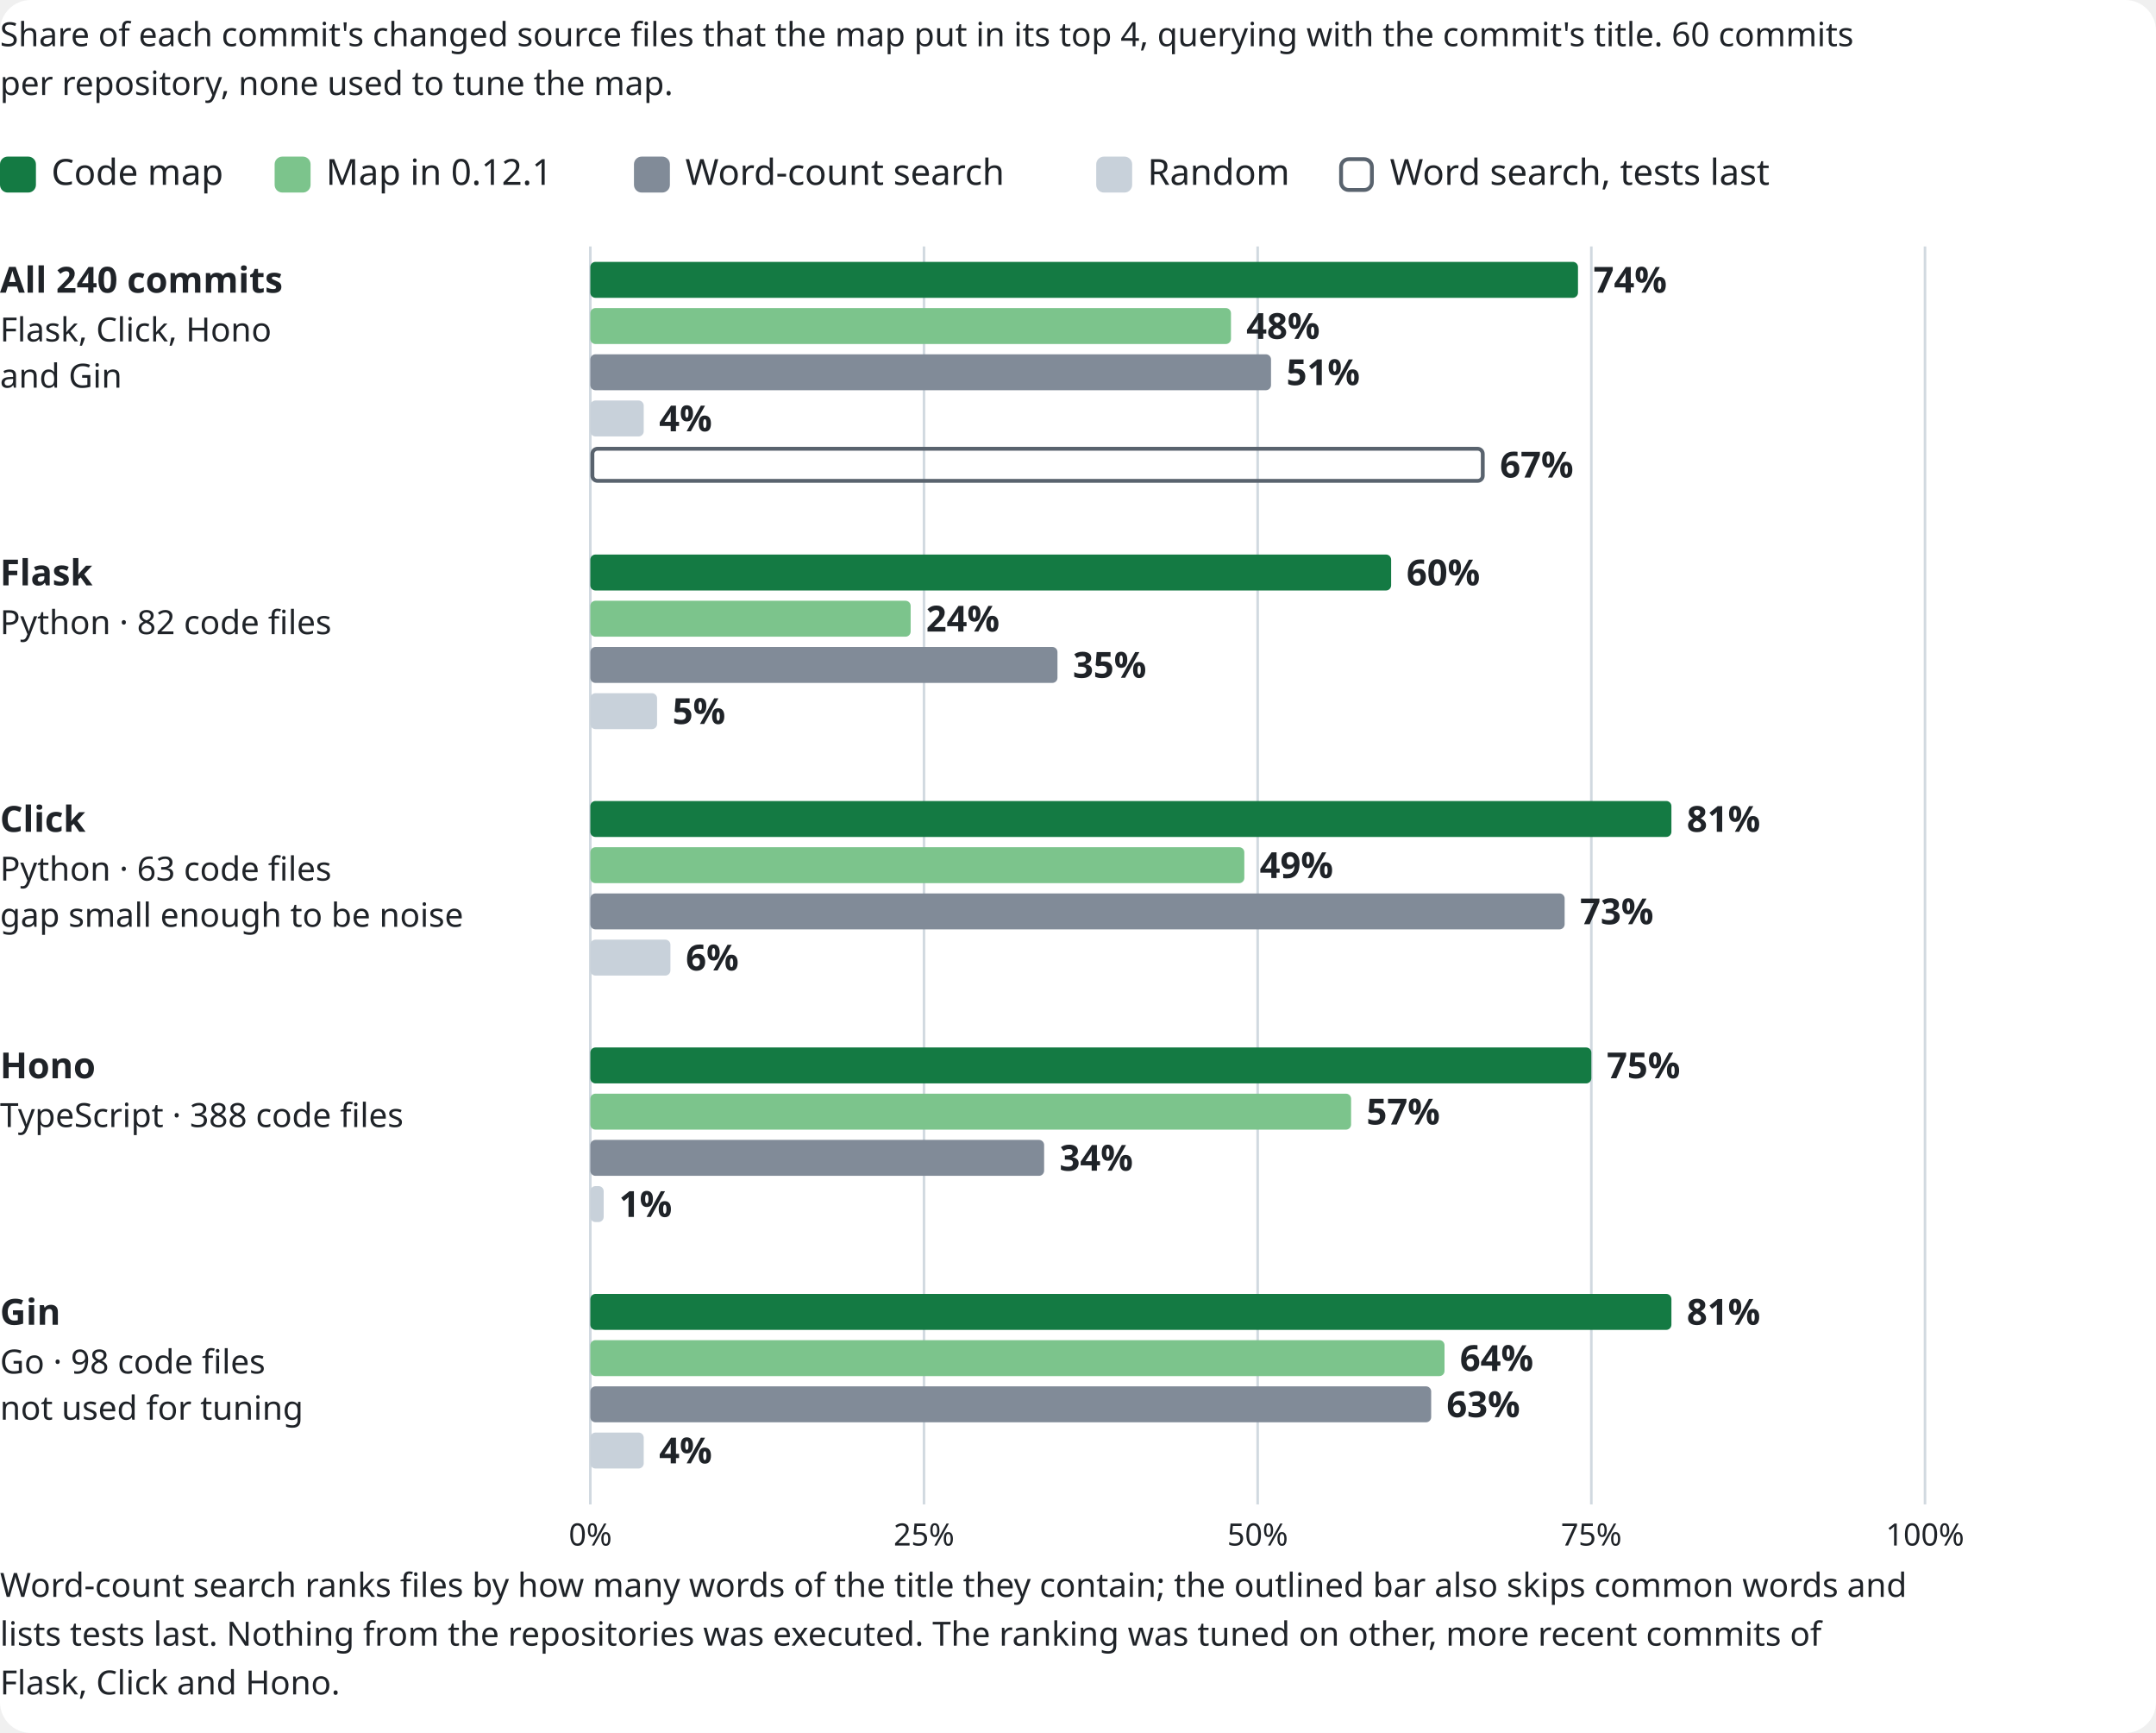
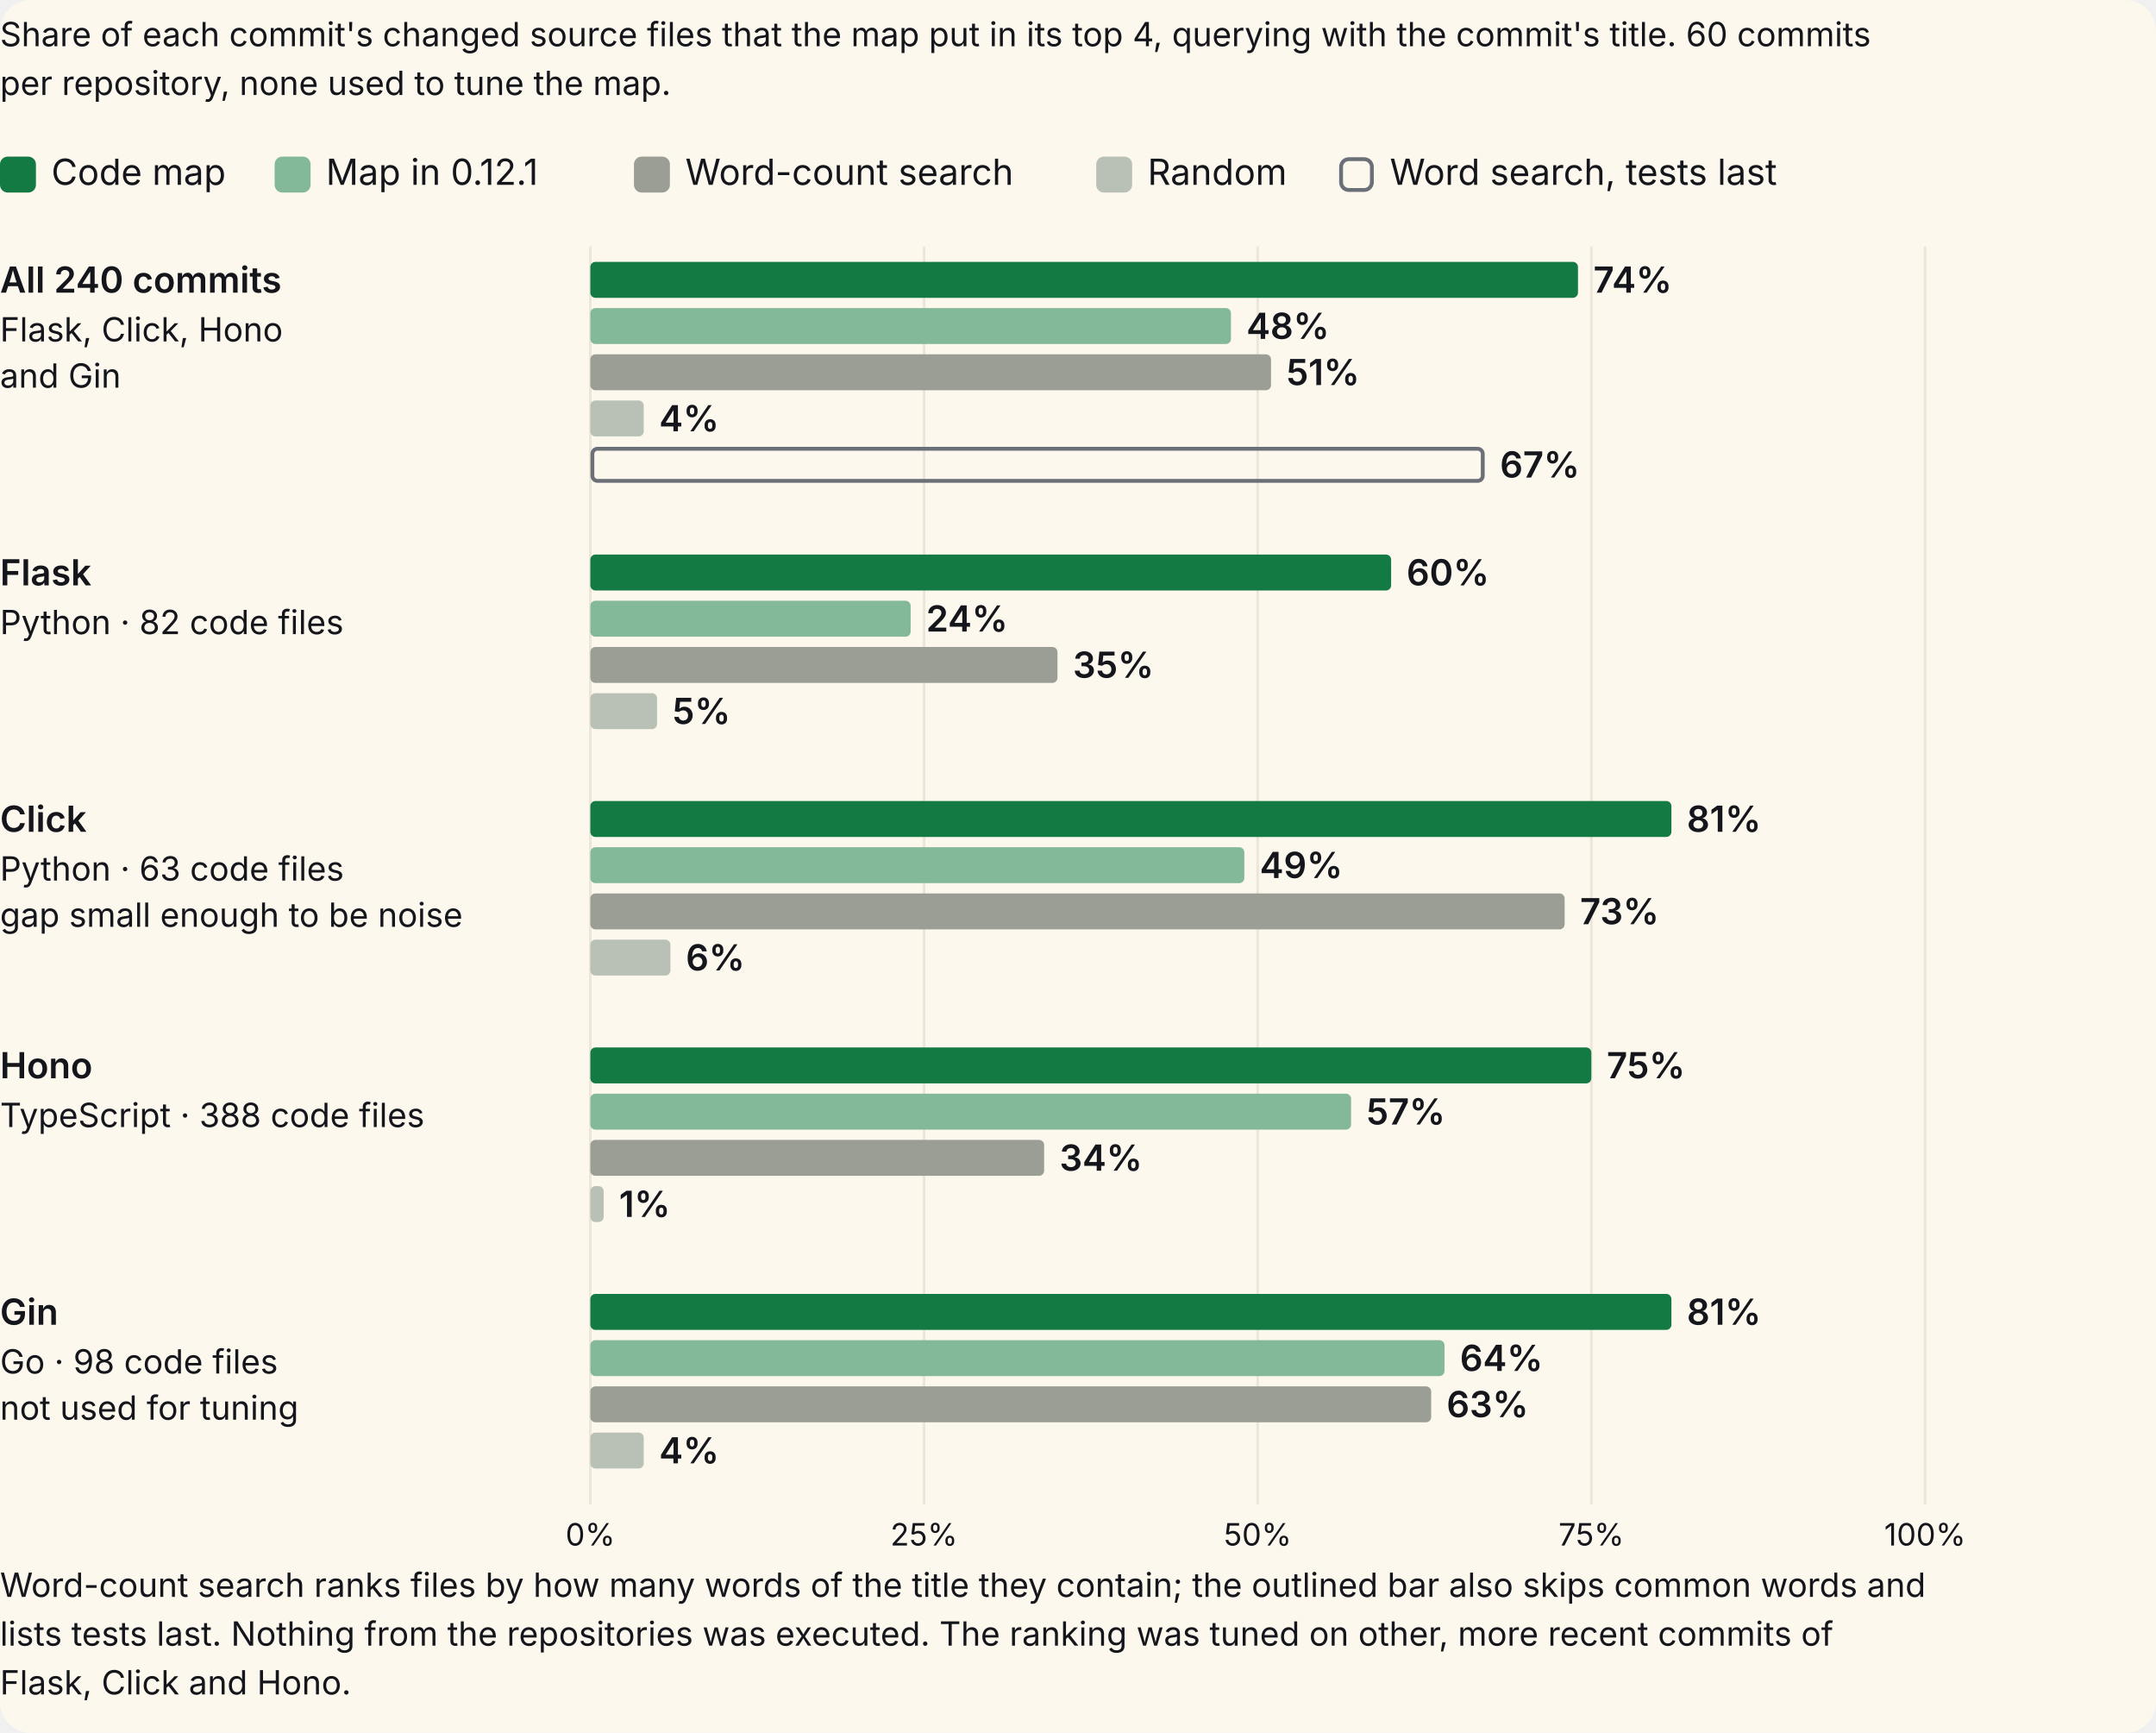
<svg xmlns="http://www.w3.org/2000/svg" width="840" height="675" viewBox="0 0 840 675" role="img" aria-labelledby="title desc">
-   <style>text{font-family:-apple-system,BlinkMacSystemFont,'Segoe UI','Noto Sans',Helvetica,Arial,sans-serif;fill:#1f2328;font-variant-numeric:tabular-nums}.mono{font-family:ui-monospace,SFMono-Regular,'SF Mono',Menlo,Consolas,'Liberation Mono',monospace}</style>
-   <rect width="840" height="675" rx="12" fill="#ffffff" />
-   <line x1="230.0" y1="96.0" x2="230.0" y2="586.0" stroke="#d1d9e0" stroke-width="1" />
-   <text x="230.0" y="602.0" font-size="12" text-anchor="middle" fill="#59636e">0%</text>
-   <line x1="360.0" y1="96.0" x2="360.0" y2="586.0" stroke="#d1d9e0" stroke-width="1" />
-   <text x="360.0" y="602.0" font-size="12" text-anchor="middle" fill="#59636e">25%</text>
-   <line x1="490.0" y1="96.0" x2="490.0" y2="586.0" stroke="#d1d9e0" stroke-width="1" />
-   <text x="490.0" y="602.0" font-size="12" text-anchor="middle" fill="#59636e">50%</text>
-   <line x1="620.0" y1="96.0" x2="620.0" y2="586.0" stroke="#d1d9e0" stroke-width="1" />
-   <text x="620.0" y="602.0" font-size="12" text-anchor="middle" fill="#59636e">75%</text>
-   <line x1="750.0" y1="96.0" x2="750.0" y2="586.0" stroke="#d1d9e0" stroke-width="1" />
-   <text x="750.0" y="602.0" font-size="12" text-anchor="middle" fill="#59636e">100%</text>
-   <text x="0.0" y="18.0" font-size="13" fill="#59636e">Share of each commit's changed source files that the map put in its top 4, querying with the commit's title. 60 commits</text>
-   <text x="0.0" y="37.0" font-size="13" fill="#59636e">per repository, none used to tune the map.</text>
+   <style>text{font-family:Inter,system-ui,-apple-system,BlinkMacSystemFont,'Segoe UI','Noto Sans',Helvetica,Arial,sans-serif;fill:#14161c;font-variant-numeric:tabular-nums}.mono{font-family:ui-monospace,SFMono-Regular,'SF Mono',Menlo,Consolas,'Liberation Mono',monospace}</style>
+   <rect width="840" height="675" rx="12" fill="#fdf8ee" />
+   <line x1="230.0" y1="96.0" x2="230.0" y2="586.0" stroke="#ece6d8" stroke-width="1" />
+   <text x="230.0" y="602.0" font-size="12" text-anchor="middle" fill="#6b6f78">0%</text>
+   <line x1="360.0" y1="96.0" x2="360.0" y2="586.0" stroke="#ece6d8" stroke-width="1" />
+   <text x="360.0" y="602.0" font-size="12" text-anchor="middle" fill="#6b6f78">25%</text>
+   <line x1="490.0" y1="96.0" x2="490.0" y2="586.0" stroke="#ece6d8" stroke-width="1" />
+   <text x="490.0" y="602.0" font-size="12" text-anchor="middle" fill="#6b6f78">50%</text>
+   <line x1="620.0" y1="96.0" x2="620.0" y2="586.0" stroke="#ece6d8" stroke-width="1" />
+   <text x="620.0" y="602.0" font-size="12" text-anchor="middle" fill="#6b6f78">75%</text>
+   <line x1="750.0" y1="96.0" x2="750.0" y2="586.0" stroke="#ece6d8" stroke-width="1" />
+   <text x="750.0" y="602.0" font-size="12" text-anchor="middle" fill="#6b6f78">100%</text>
+   <text x="0.0" y="18.0" font-size="13" fill="#6b6f78">Share of each commit's changed source files that the map put in its top 4, querying with the commit's title. 60 commits</text>
+   <text x="0.0" y="37.0" font-size="13" fill="#6b6f78">per repository, none used to tune the map.</text>
  <rect x="0.0" y="61.0" width="14.0" height="14.0" rx="3" fill="#147a43" />
-   <text x="20.0" y="72.0" font-size="14" fill="#59636e">Code map</text>
-   <rect x="107.0" y="61.0" width="14.0" height="14.0" rx="3" fill="#7cc48c" />
-   <text x="127.0" y="72.0" font-size="14" fill="#59636e">Map in 0.12.1</text>
-   <rect x="247.0" y="61.0" width="14.0" height="14.0" rx="3" fill="#818b98" />
-   <text x="267.0" y="72.0" font-size="14" fill="#59636e">Word-count search</text>
-   <rect x="427.1" y="61.0" width="14.0" height="14.0" rx="3" fill="#c8d1da" />
-   <text x="447.1" y="72.0" font-size="14" fill="#59636e">Random</text>
-   <rect x="522.5" y="62.0" width="12.0" height="12.0" rx="3" fill="none" stroke="#59636e" stroke-width="1.5" />
-   <text x="541.5" y="72.0" font-size="14" fill="#59636e">Word search, tests last</text>
+   <text x="20.0" y="72.0" font-size="14" fill="#6b6f78">Code map</text>
+   <rect x="107.0" y="61.0" width="14.0" height="14.0" rx="3" fill="#83b899" />
+   <text x="127.0" y="72.0" font-size="14" fill="#6b6f78">Map in 0.12.1</text>
+   <rect x="247.0" y="61.0" width="14.0" height="14.0" rx="3" fill="#9a9e95" />
+   <text x="267.0" y="72.0" font-size="14" fill="#6b6f78">Word-count search</text>
+   <rect x="427.1" y="61.0" width="14.0" height="14.0" rx="3" fill="#b9c1b6" />
+   <text x="447.1" y="72.0" font-size="14" fill="#6b6f78">Random</text>
+   <rect x="522.5" y="62.0" width="12.0" height="12.0" rx="3" fill="none" stroke="#6b6f78" stroke-width="1.5" />
+   <text x="541.5" y="72.0" font-size="14" fill="#6b6f78">Word search, tests last</text>
  <text x="0.0" y="114.0" font-size="14" font-weight="600">All 240 commits</text>
-   <text x="0.0" y="133.0" font-size="13" fill="#59636e">Flask, Click, Hono</text>
-   <text x="0.0" y="151.0" font-size="13" fill="#59636e">and Gin</text>
+   <text x="0.0" y="133.0" font-size="13" fill="#6b6f78">Flask, Click, Hono</text>
+   <text x="0.0" y="151.0" font-size="13" fill="#6b6f78">and Gin</text>
  <rect x="230.0" y="102.0" width="384.8" height="14.0" rx="2" fill="#147a43" />
  <text x="620.8" y="114.0" font-size="14" font-weight="600">74%</text>
-   <rect x="230.0" y="120.0" width="249.6" height="14.0" rx="2" fill="#7cc48c" />
+   <rect x="230.0" y="120.0" width="249.6" height="14.0" rx="2" fill="#83b899" />
  <text x="485.6" y="132.0" font-size="14" font-weight="600">48%</text>
-   <rect x="230.0" y="138.0" width="265.2" height="14.0" rx="2" fill="#818b98" />
+   <rect x="230.0" y="138.0" width="265.2" height="14.0" rx="2" fill="#9a9e95" />
  <text x="501.2" y="150.0" font-size="14" font-weight="600">51%</text>
-   <rect x="230.0" y="156.0" width="20.8" height="14.0" rx="2" fill="#c8d1da" />
+   <rect x="230.0" y="156.0" width="20.8" height="14.0" rx="2" fill="#b9c1b6" />
  <text x="256.8" y="168.0" font-size="14" font-weight="600">4%</text>
-   <rect x="230.8" y="174.8" width="346.9" height="12.5" rx="2" fill="none" stroke="#59636e" stroke-width="1.5" />
+   <rect x="230.8" y="174.8" width="346.9" height="12.5" rx="2" fill="none" stroke="#6b6f78" stroke-width="1.5" />
  <text x="584.4" y="186.0" font-size="14" font-weight="600">67%</text>
  <text x="0.0" y="228.0" font-size="14" font-weight="600">Flask</text>
-   <text x="0.0" y="247.0" font-size="13" fill="#59636e">Python · 82 code files</text>
+   <text x="0.0" y="247.0" font-size="13" fill="#6b6f78">Python · 82 code files</text>
  <rect x="230.0" y="216.0" width="312.0" height="14.0" rx="2" fill="#147a43" />
  <text x="548.0" y="228.0" font-size="14" font-weight="600">60%</text>
-   <rect x="230.0" y="234.0" width="124.8" height="14.0" rx="2" fill="#7cc48c" />
+   <rect x="230.0" y="234.0" width="124.8" height="14.0" rx="2" fill="#83b899" />
  <text x="360.8" y="246.0" font-size="14" font-weight="600">24%</text>
-   <rect x="230.0" y="252.0" width="182.0" height="14.0" rx="2" fill="#818b98" />
+   <rect x="230.0" y="252.0" width="182.0" height="14.0" rx="2" fill="#9a9e95" />
  <text x="418.0" y="264.0" font-size="14" font-weight="600">35%</text>
-   <rect x="230.0" y="270.0" width="26.0" height="14.0" rx="2" fill="#c8d1da" />
+   <rect x="230.0" y="270.0" width="26.0" height="14.0" rx="2" fill="#b9c1b6" />
  <text x="262.0" y="282.0" font-size="14" font-weight="600">5%</text>
  <text x="0.0" y="324.0" font-size="14" font-weight="600">Click</text>
-   <text x="0.0" y="343.0" font-size="13" fill="#59636e">Python · 63 code files</text>
-   <text x="0.0" y="361.0" font-size="13" fill="#59636e">gap small enough to be noise</text>
+   <text x="0.0" y="343.0" font-size="13" fill="#6b6f78">Python · 63 code files</text>
+   <text x="0.0" y="361.0" font-size="13" fill="#6b6f78">gap small enough to be noise</text>
  <rect x="230.0" y="312.0" width="421.2" height="14.0" rx="2" fill="#147a43" />
  <text x="657.2" y="324.0" font-size="14" font-weight="600">81%</text>
-   <rect x="230.0" y="330.0" width="254.8" height="14.0" rx="2" fill="#7cc48c" />
+   <rect x="230.0" y="330.0" width="254.8" height="14.0" rx="2" fill="#83b899" />
  <text x="490.8" y="342.0" font-size="14" font-weight="600">49%</text>
-   <rect x="230.0" y="348.0" width="379.6" height="14.0" rx="2" fill="#818b98" />
+   <rect x="230.0" y="348.0" width="379.6" height="14.0" rx="2" fill="#9a9e95" />
  <text x="615.6" y="360.0" font-size="14" font-weight="600">73%</text>
-   <rect x="230.0" y="366.0" width="31.2" height="14.0" rx="2" fill="#c8d1da" />
+   <rect x="230.0" y="366.0" width="31.2" height="14.0" rx="2" fill="#b9c1b6" />
  <text x="267.2" y="378.0" font-size="14" font-weight="600">6%</text>
  <text x="0.0" y="420.0" font-size="14" font-weight="600">Hono</text>
-   <text x="0.0" y="439.0" font-size="13" fill="#59636e">TypeScript · 388 code files</text>
+   <text x="0.0" y="439.0" font-size="13" fill="#6b6f78">TypeScript · 388 code files</text>
  <rect x="230.0" y="408.0" width="390.0" height="14.0" rx="2" fill="#147a43" />
  <text x="626.0" y="420.0" font-size="14" font-weight="600">75%</text>
-   <rect x="230.0" y="426.0" width="296.4" height="14.0" rx="2" fill="#7cc48c" />
+   <rect x="230.0" y="426.0" width="296.4" height="14.0" rx="2" fill="#83b899" />
  <text x="532.4" y="438.0" font-size="14" font-weight="600">57%</text>
-   <rect x="230.0" y="444.0" width="176.8" height="14.0" rx="2" fill="#818b98" />
+   <rect x="230.0" y="444.0" width="176.8" height="14.0" rx="2" fill="#9a9e95" />
  <text x="412.8" y="456.0" font-size="14" font-weight="600">34%</text>
-   <rect x="230.0" y="462.0" width="5.2" height="14.0" rx="2" fill="#c8d1da" />
+   <rect x="230.0" y="462.0" width="5.2" height="14.0" rx="2" fill="#b9c1b6" />
  <text x="241.2" y="474.0" font-size="14" font-weight="600">1%</text>
  <text x="0.0" y="516.0" font-size="14" font-weight="600">Gin</text>
-   <text x="0.0" y="535.0" font-size="13" fill="#59636e">Go · 98 code files</text>
-   <text x="0.0" y="553.0" font-size="13" fill="#59636e">not used for tuning</text>
+   <text x="0.0" y="535.0" font-size="13" fill="#6b6f78">Go · 98 code files</text>
+   <text x="0.0" y="553.0" font-size="13" fill="#6b6f78">not used for tuning</text>
  <rect x="230.0" y="504.0" width="421.2" height="14.0" rx="2" fill="#147a43" />
  <text x="657.2" y="516.0" font-size="14" font-weight="600">81%</text>
-   <rect x="230.0" y="522.0" width="332.8" height="14.0" rx="2" fill="#7cc48c" />
+   <rect x="230.0" y="522.0" width="332.8" height="14.0" rx="2" fill="#83b899" />
  <text x="568.8" y="534.0" font-size="14" font-weight="600">64%</text>
-   <rect x="230.0" y="540.0" width="327.6" height="14.0" rx="2" fill="#818b98" />
+   <rect x="230.0" y="540.0" width="327.6" height="14.0" rx="2" fill="#9a9e95" />
  <text x="563.6" y="552.0" font-size="14" font-weight="600">63%</text>
-   <rect x="230.0" y="558.0" width="20.8" height="14.0" rx="2" fill="#c8d1da" />
+   <rect x="230.0" y="558.0" width="20.8" height="14.0" rx="2" fill="#b9c1b6" />
  <text x="256.8" y="570.0" font-size="14" font-weight="600">4%</text>
-   <text x="0.0" y="622.0" font-size="13" fill="#59636e">Word-count search ranks files by how many words of the title they contain; the outlined bar also skips common words and</text>
-   <text x="0.0" y="641.0" font-size="13" fill="#59636e">lists tests last. Nothing from the repositories was executed. The ranking was tuned on other, more recent commits of</text>
-   <text x="0.0" y="660.0" font-size="13" fill="#59636e">Flask, Click and Hono.</text>
+   <text x="0.0" y="622.0" font-size="13" fill="#6b6f78">Word-count search ranks files by how many words of the title they contain; the outlined bar also skips common words and</text>
+   <text x="0.0" y="641.0" font-size="13" fill="#6b6f78">lists tests last. Nothing from the repositories was executed. The ranking was tuned on other, more recent commits of</text>
+   <text x="0.0" y="660.0" font-size="13" fill="#6b6f78">Flask, Click and Hono.</text>
</svg>
